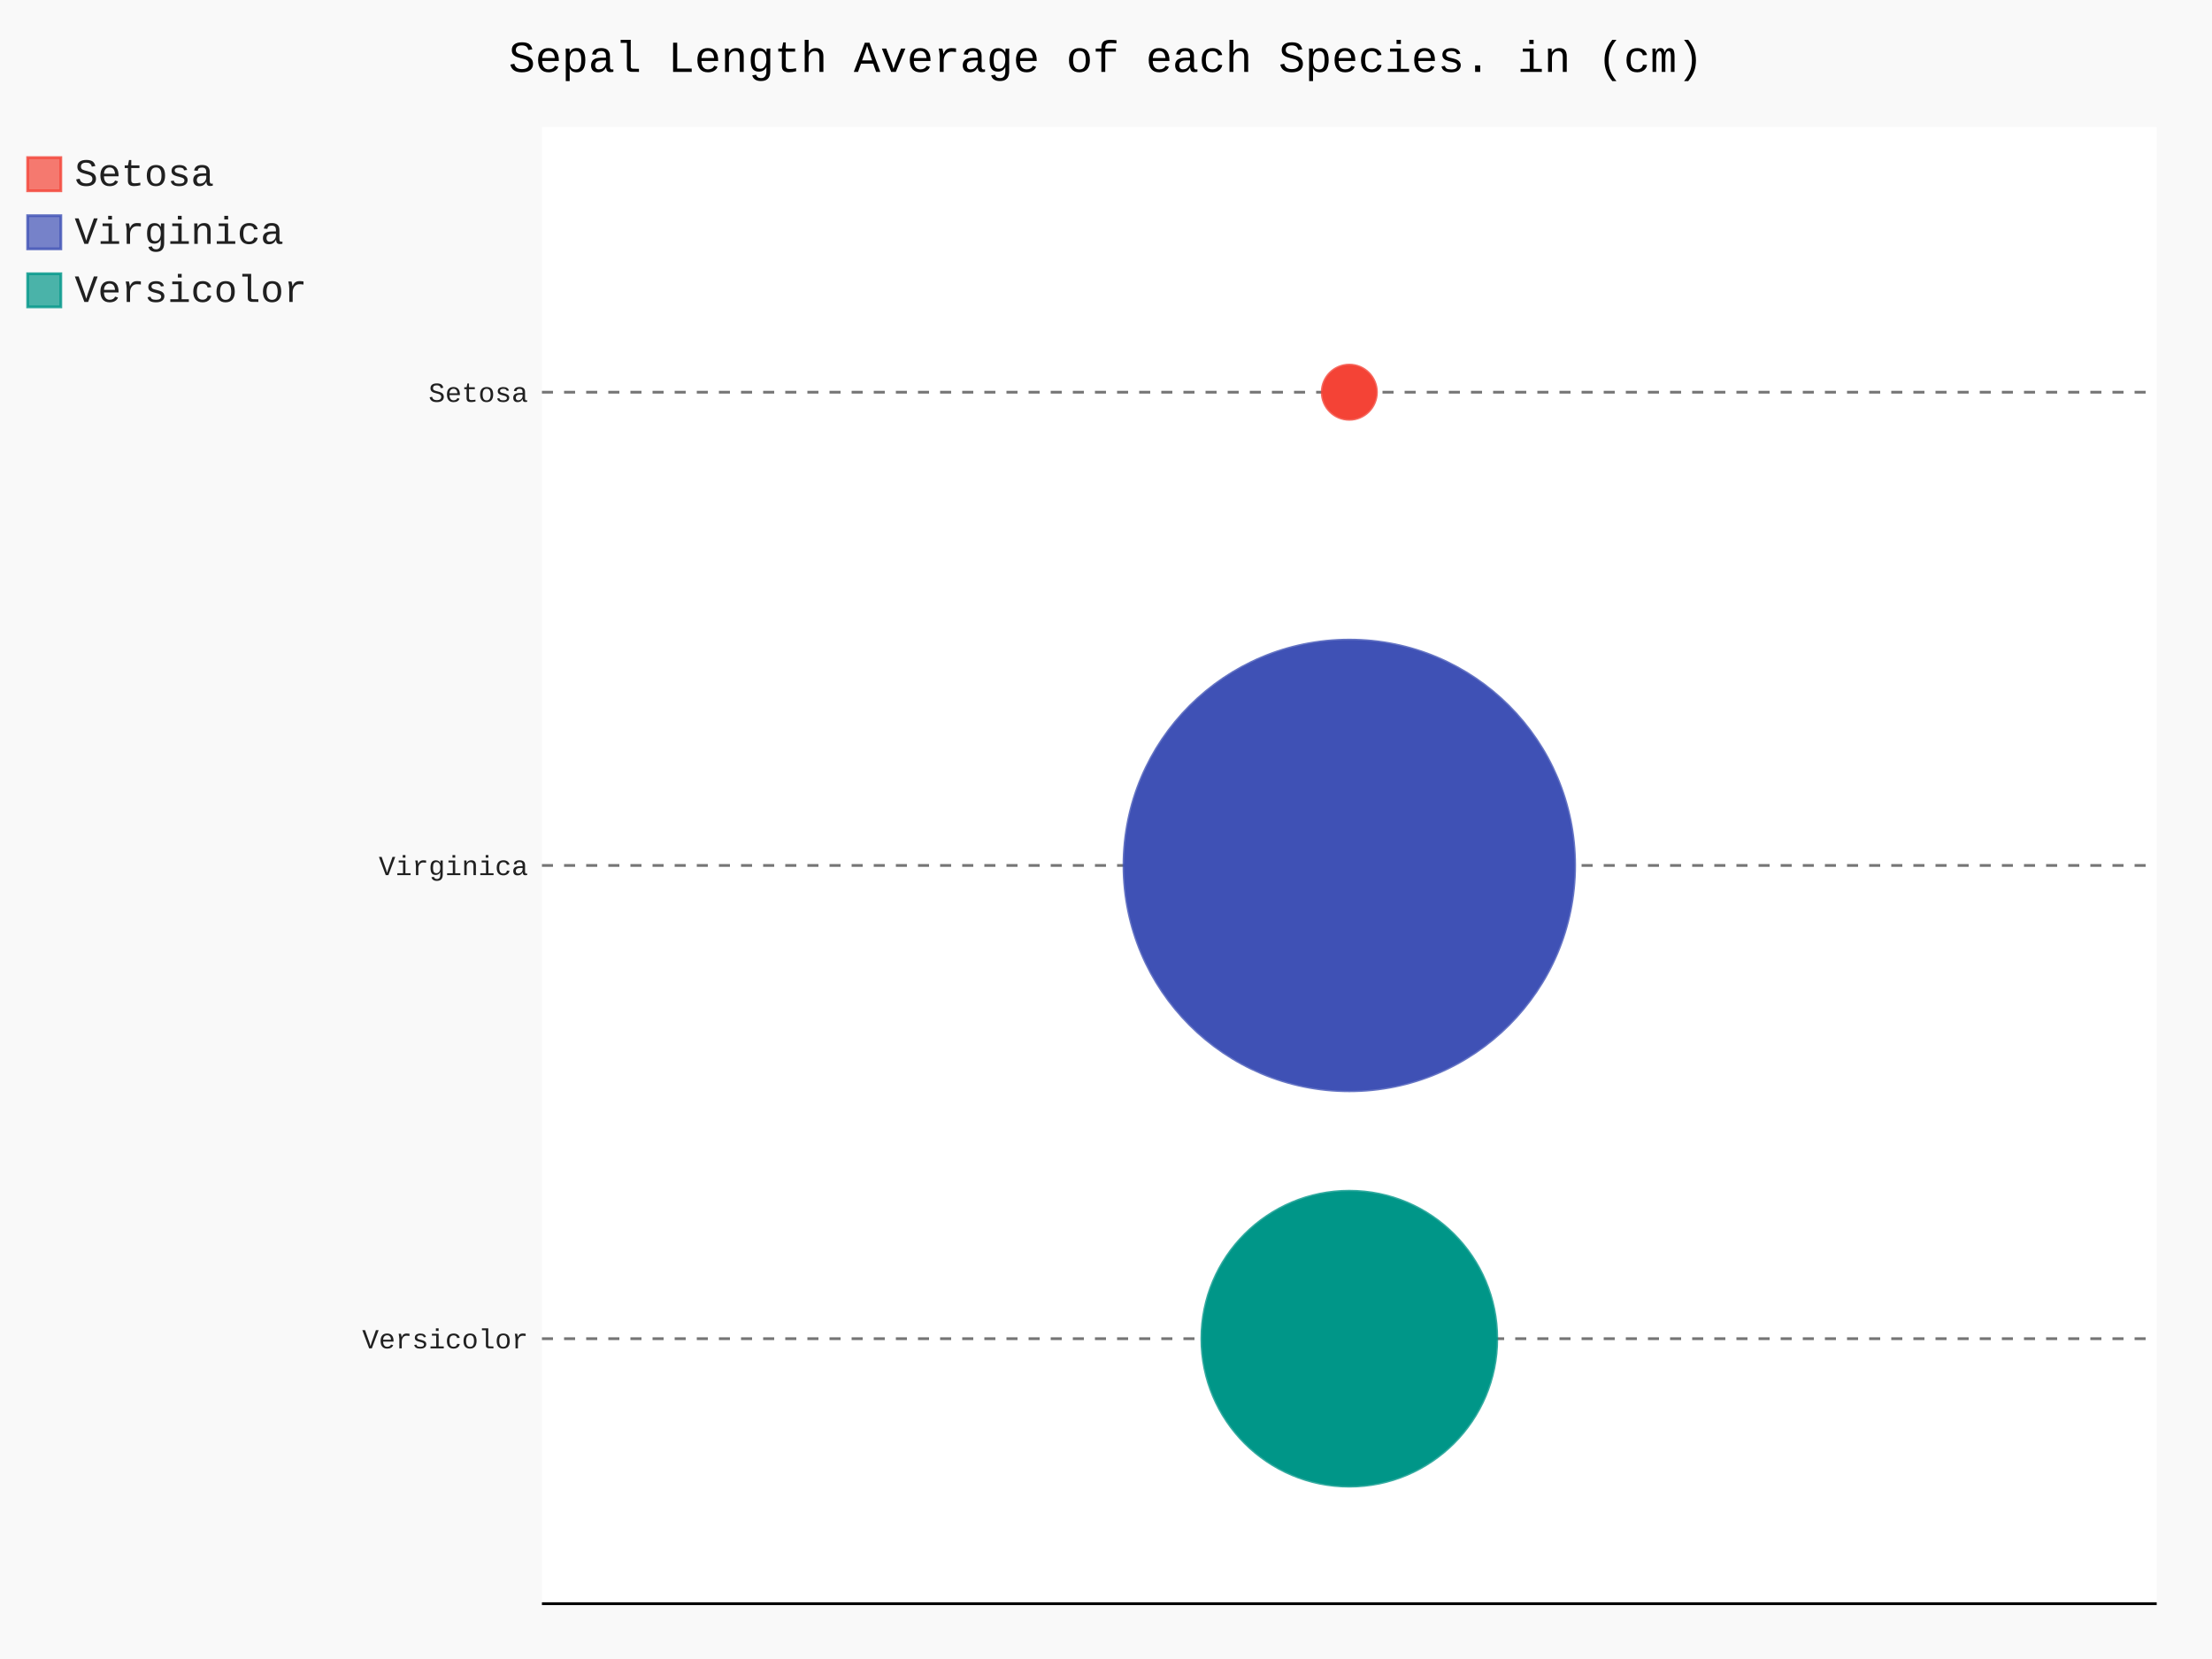
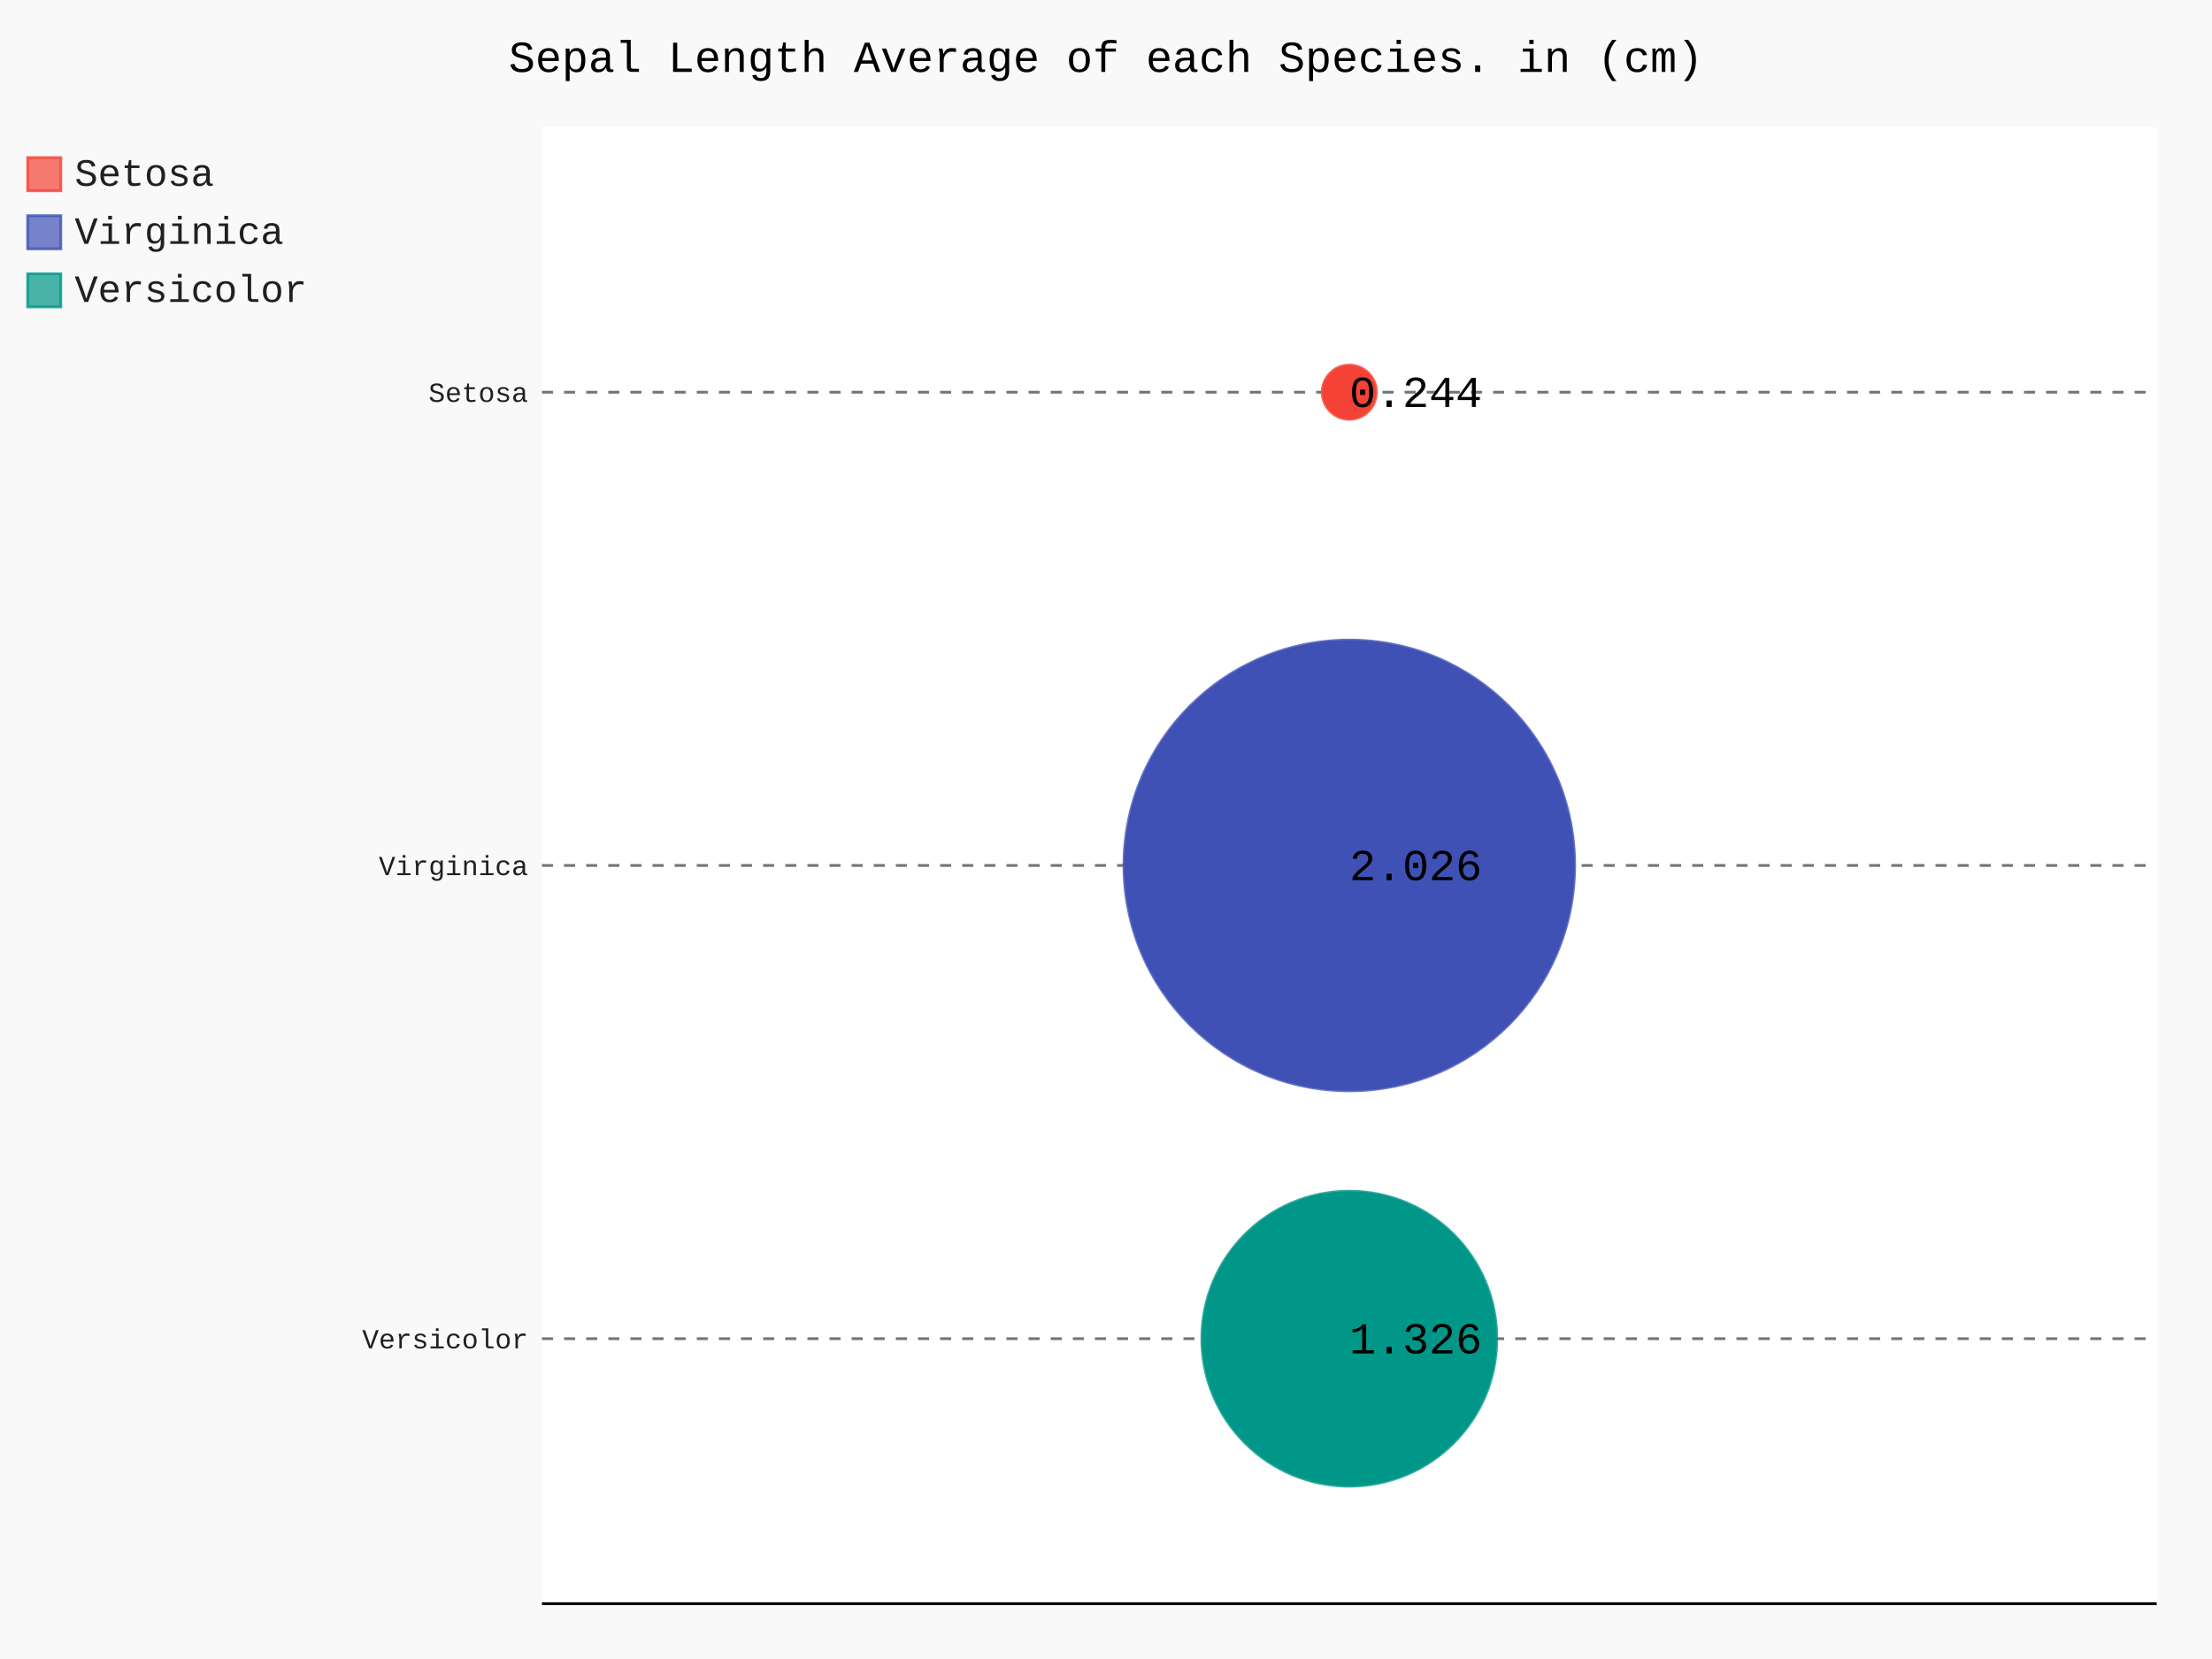
- <svg xmlns="http://www.w3.org/2000/svg" id="chart-1e321cce-133d-4da1-ae32-4e5ce9abc3e0" class="pygal-chart" viewBox="0 0 800 600">
+ <svg xmlns="http://www.w3.org/2000/svg" id="chart-523c596f-7929-4952-93ee-b538b974bb6b" class="pygal-chart" viewBox="0 0 800 600">
  <defs>
-     <style type="text/css">#chart-1e321cce-133d-4da1-ae32-4e5ce9abc3e0{-webkit-user-select:none;-webkit-font-smoothing:antialiased;font-family:Consolas,"Liberation Mono",Menlo,Courier,monospace}#chart-1e321cce-133d-4da1-ae32-4e5ce9abc3e0 .title{font-family:Consolas,"Liberation Mono",Menlo,Courier,monospace;font-size:16px}#chart-1e321cce-133d-4da1-ae32-4e5ce9abc3e0 .legends .legend text{font-family:Consolas,"Liberation Mono",Menlo,Courier,monospace;font-size:14px}#chart-1e321cce-133d-4da1-ae32-4e5ce9abc3e0 .axis text{font-family:Consolas,"Liberation Mono",Menlo,Courier,monospace;font-size:10px}#chart-1e321cce-133d-4da1-ae32-4e5ce9abc3e0 .axis text.major{font-family:Consolas,"Liberation Mono",Menlo,Courier,monospace;font-size:10px}#chart-1e321cce-133d-4da1-ae32-4e5ce9abc3e0 .text-overlay text.value{font-family:Consolas,"Liberation Mono",Menlo,Courier,monospace;font-size:16px}#chart-1e321cce-133d-4da1-ae32-4e5ce9abc3e0 .text-overlay text.label{font-family:Consolas,"Liberation Mono",Menlo,Courier,monospace;font-size:10px}#chart-1e321cce-133d-4da1-ae32-4e5ce9abc3e0 .tooltip{font-family:Consolas,"Liberation Mono",Menlo,Courier,monospace;font-size:14px}#chart-1e321cce-133d-4da1-ae32-4e5ce9abc3e0 text.no_data{font-family:Consolas,"Liberation Mono",Menlo,Courier,monospace;font-size:64px}
- #chart-1e321cce-133d-4da1-ae32-4e5ce9abc3e0{background-color:rgba(249,249,249,1)}#chart-1e321cce-133d-4da1-ae32-4e5ce9abc3e0 path,#chart-1e321cce-133d-4da1-ae32-4e5ce9abc3e0 line,#chart-1e321cce-133d-4da1-ae32-4e5ce9abc3e0 rect,#chart-1e321cce-133d-4da1-ae32-4e5ce9abc3e0 circle{-webkit-transition:150ms;-moz-transition:150ms;transition:150ms}#chart-1e321cce-133d-4da1-ae32-4e5ce9abc3e0 .graph &gt; .background{fill:rgba(249,249,249,1)}#chart-1e321cce-133d-4da1-ae32-4e5ce9abc3e0 .plot &gt; .background{fill:rgba(255,255,255,1)}#chart-1e321cce-133d-4da1-ae32-4e5ce9abc3e0 .graph{fill:rgba(0,0,0,.87)}#chart-1e321cce-133d-4da1-ae32-4e5ce9abc3e0 text.no_data{fill:rgba(0,0,0,1)}#chart-1e321cce-133d-4da1-ae32-4e5ce9abc3e0 .title{fill:rgba(0,0,0,1)}#chart-1e321cce-133d-4da1-ae32-4e5ce9abc3e0 .legends .legend text{fill:rgba(0,0,0,.87)}#chart-1e321cce-133d-4da1-ae32-4e5ce9abc3e0 .legends .legend:hover text{fill:rgba(0,0,0,1)}#chart-1e321cce-133d-4da1-ae32-4e5ce9abc3e0 .axis .line{stroke:rgba(0,0,0,1)}#chart-1e321cce-133d-4da1-ae32-4e5ce9abc3e0 .axis .guide.line{stroke:rgba(0,0,0,.54)}#chart-1e321cce-133d-4da1-ae32-4e5ce9abc3e0 .axis .major.line{stroke:rgba(0,0,0,.87)}#chart-1e321cce-133d-4da1-ae32-4e5ce9abc3e0 .axis text.major{fill:rgba(0,0,0,1)}#chart-1e321cce-133d-4da1-ae32-4e5ce9abc3e0 .axis.y .guides:hover .guide.line,#chart-1e321cce-133d-4da1-ae32-4e5ce9abc3e0 .line-graph .axis.x .guides:hover .guide.line,#chart-1e321cce-133d-4da1-ae32-4e5ce9abc3e0 .stackedline-graph .axis.x .guides:hover .guide.line,#chart-1e321cce-133d-4da1-ae32-4e5ce9abc3e0 .xy-graph .axis.x .guides:hover .guide.line{stroke:rgba(0,0,0,1)}#chart-1e321cce-133d-4da1-ae32-4e5ce9abc3e0 .axis .guides:hover text{fill:rgba(0,0,0,1)}#chart-1e321cce-133d-4da1-ae32-4e5ce9abc3e0 .reactive{fill-opacity:.7;stroke-opacity:.8}#chart-1e321cce-133d-4da1-ae32-4e5ce9abc3e0 .ci{stroke:rgba(0,0,0,.87)}#chart-1e321cce-133d-4da1-ae32-4e5ce9abc3e0 .reactive.active,#chart-1e321cce-133d-4da1-ae32-4e5ce9abc3e0 .active .reactive{fill-opacity:.8;stroke-opacity:.9;stroke-width:4}#chart-1e321cce-133d-4da1-ae32-4e5ce9abc3e0 .ci .reactive.active{stroke-width:1.5}#chart-1e321cce-133d-4da1-ae32-4e5ce9abc3e0 .series text{fill:rgba(0,0,0,1)}#chart-1e321cce-133d-4da1-ae32-4e5ce9abc3e0 .tooltip rect{fill:rgba(255,255,255,1);stroke:rgba(0,0,0,1);-webkit-transition:opacity 150ms;-moz-transition:opacity 150ms;transition:opacity 150ms}#chart-1e321cce-133d-4da1-ae32-4e5ce9abc3e0 .tooltip .label{fill:rgba(0,0,0,.87)}#chart-1e321cce-133d-4da1-ae32-4e5ce9abc3e0 .tooltip .label{fill:rgba(0,0,0,.87)}#chart-1e321cce-133d-4da1-ae32-4e5ce9abc3e0 .tooltip .legend{font-size:.8em;fill:rgba(0,0,0,.54)}#chart-1e321cce-133d-4da1-ae32-4e5ce9abc3e0 .tooltip .x_label{font-size:.6em;fill:rgba(0,0,0,1)}#chart-1e321cce-133d-4da1-ae32-4e5ce9abc3e0 .tooltip .xlink{font-size:.5em;text-decoration:underline}#chart-1e321cce-133d-4da1-ae32-4e5ce9abc3e0 .tooltip .value{font-size:1.5em}#chart-1e321cce-133d-4da1-ae32-4e5ce9abc3e0 .bound{font-size:.5em}#chart-1e321cce-133d-4da1-ae32-4e5ce9abc3e0 .max-value{font-size:.75em;fill:rgba(0,0,0,.54)}#chart-1e321cce-133d-4da1-ae32-4e5ce9abc3e0 .map-element{fill:rgba(255,255,255,1);stroke:rgba(0,0,0,.54) !important}#chart-1e321cce-133d-4da1-ae32-4e5ce9abc3e0 .map-element .reactive{fill-opacity:inherit;stroke-opacity:inherit}#chart-1e321cce-133d-4da1-ae32-4e5ce9abc3e0 .color-0,#chart-1e321cce-133d-4da1-ae32-4e5ce9abc3e0 .color-0 a:visited{stroke:#F44336;fill:#F44336}#chart-1e321cce-133d-4da1-ae32-4e5ce9abc3e0 .color-1,#chart-1e321cce-133d-4da1-ae32-4e5ce9abc3e0 .color-1 a:visited{stroke:#3F51B5;fill:#3F51B5}#chart-1e321cce-133d-4da1-ae32-4e5ce9abc3e0 .color-2,#chart-1e321cce-133d-4da1-ae32-4e5ce9abc3e0 .color-2 a:visited{stroke:#009688;fill:#009688}#chart-1e321cce-133d-4da1-ae32-4e5ce9abc3e0 .text-overlay .color-0 text{fill:black}#chart-1e321cce-133d-4da1-ae32-4e5ce9abc3e0 .text-overlay .color-1 text{fill:black}#chart-1e321cce-133d-4da1-ae32-4e5ce9abc3e0 .text-overlay .color-2 text{fill:black}
- #chart-1e321cce-133d-4da1-ae32-4e5ce9abc3e0 text.no_data{text-anchor:middle}#chart-1e321cce-133d-4da1-ae32-4e5ce9abc3e0 .guide.line{fill:none}#chart-1e321cce-133d-4da1-ae32-4e5ce9abc3e0 .centered{text-anchor:middle}#chart-1e321cce-133d-4da1-ae32-4e5ce9abc3e0 .title{text-anchor:middle}#chart-1e321cce-133d-4da1-ae32-4e5ce9abc3e0 .legends .legend text{fill-opacity:1}#chart-1e321cce-133d-4da1-ae32-4e5ce9abc3e0 .axis.x text{text-anchor:middle}#chart-1e321cce-133d-4da1-ae32-4e5ce9abc3e0 .axis.x:not(.web) text[transform]{text-anchor:start}#chart-1e321cce-133d-4da1-ae32-4e5ce9abc3e0 .axis.x:not(.web) text[transform].backwards{text-anchor:end}#chart-1e321cce-133d-4da1-ae32-4e5ce9abc3e0 .axis.y text{text-anchor:end}#chart-1e321cce-133d-4da1-ae32-4e5ce9abc3e0 .axis.y text[transform].backwards{text-anchor:start}#chart-1e321cce-133d-4da1-ae32-4e5ce9abc3e0 .axis.y2 text{text-anchor:start}#chart-1e321cce-133d-4da1-ae32-4e5ce9abc3e0 .axis.y2 text[transform].backwards{text-anchor:end}#chart-1e321cce-133d-4da1-ae32-4e5ce9abc3e0 .axis .guide.line{stroke-dasharray:4,4}#chart-1e321cce-133d-4da1-ae32-4e5ce9abc3e0 .axis .major.guide.line{stroke-dasharray:6,6}#chart-1e321cce-133d-4da1-ae32-4e5ce9abc3e0 .horizontal .axis.y .guide.line,#chart-1e321cce-133d-4da1-ae32-4e5ce9abc3e0 .horizontal .axis.y2 .guide.line,#chart-1e321cce-133d-4da1-ae32-4e5ce9abc3e0 .vertical .axis.x .guide.line{opacity:0}#chart-1e321cce-133d-4da1-ae32-4e5ce9abc3e0 .horizontal .axis.always_show .guide.line,#chart-1e321cce-133d-4da1-ae32-4e5ce9abc3e0 .vertical .axis.always_show .guide.line{opacity:1 !important}#chart-1e321cce-133d-4da1-ae32-4e5ce9abc3e0 .axis.y .guides:hover .guide.line,#chart-1e321cce-133d-4da1-ae32-4e5ce9abc3e0 .axis.y2 .guides:hover .guide.line,#chart-1e321cce-133d-4da1-ae32-4e5ce9abc3e0 .axis.x .guides:hover .guide.line{opacity:1}#chart-1e321cce-133d-4da1-ae32-4e5ce9abc3e0 .axis .guides:hover text{opacity:1}#chart-1e321cce-133d-4da1-ae32-4e5ce9abc3e0 .nofill{fill:none}#chart-1e321cce-133d-4da1-ae32-4e5ce9abc3e0 .subtle-fill{fill-opacity:.2}#chart-1e321cce-133d-4da1-ae32-4e5ce9abc3e0 .dot{stroke-width:1px;fill-opacity:1}#chart-1e321cce-133d-4da1-ae32-4e5ce9abc3e0 .dot.active{stroke-width:5px}#chart-1e321cce-133d-4da1-ae32-4e5ce9abc3e0 .dot.negative{fill:transparent}#chart-1e321cce-133d-4da1-ae32-4e5ce9abc3e0 text,#chart-1e321cce-133d-4da1-ae32-4e5ce9abc3e0 tspan{stroke:none !important}#chart-1e321cce-133d-4da1-ae32-4e5ce9abc3e0 .series text.active{opacity:1}#chart-1e321cce-133d-4da1-ae32-4e5ce9abc3e0 .tooltip rect{fill-opacity:.95;stroke-width:.5}#chart-1e321cce-133d-4da1-ae32-4e5ce9abc3e0 .tooltip text{fill-opacity:1}#chart-1e321cce-133d-4da1-ae32-4e5ce9abc3e0 .showable{visibility:hidden}#chart-1e321cce-133d-4da1-ae32-4e5ce9abc3e0 .showable.shown{visibility:visible}#chart-1e321cce-133d-4da1-ae32-4e5ce9abc3e0 .gauge-background{fill:rgba(229,229,229,1);stroke:none}#chart-1e321cce-133d-4da1-ae32-4e5ce9abc3e0 .bg-lines{stroke:rgba(249,249,249,1);stroke-width:2px}</style>
+     <style type="text/css">#chart-523c596f-7929-4952-93ee-b538b974bb6b{-webkit-user-select:none;-webkit-font-smoothing:antialiased;font-family:Consolas,"Liberation Mono",Menlo,Courier,monospace}#chart-523c596f-7929-4952-93ee-b538b974bb6b .title{font-family:Consolas,"Liberation Mono",Menlo,Courier,monospace;font-size:16px}#chart-523c596f-7929-4952-93ee-b538b974bb6b .legends .legend text{font-family:Consolas,"Liberation Mono",Menlo,Courier,monospace;font-size:14px}#chart-523c596f-7929-4952-93ee-b538b974bb6b .axis text{font-family:Consolas,"Liberation Mono",Menlo,Courier,monospace;font-size:10px}#chart-523c596f-7929-4952-93ee-b538b974bb6b .axis text.major{font-family:Consolas,"Liberation Mono",Menlo,Courier,monospace;font-size:10px}#chart-523c596f-7929-4952-93ee-b538b974bb6b .text-overlay text.value{font-family:Consolas,"Liberation Mono",Menlo,Courier,monospace;font-size:16px}#chart-523c596f-7929-4952-93ee-b538b974bb6b .text-overlay text.label{font-family:Consolas,"Liberation Mono",Menlo,Courier,monospace;font-size:10px}#chart-523c596f-7929-4952-93ee-b538b974bb6b .tooltip{font-family:Consolas,"Liberation Mono",Menlo,Courier,monospace;font-size:14px}#chart-523c596f-7929-4952-93ee-b538b974bb6b text.no_data{font-family:Consolas,"Liberation Mono",Menlo,Courier,monospace;font-size:64px}
+ #chart-523c596f-7929-4952-93ee-b538b974bb6b{background-color:rgba(249,249,249,1)}#chart-523c596f-7929-4952-93ee-b538b974bb6b path,#chart-523c596f-7929-4952-93ee-b538b974bb6b line,#chart-523c596f-7929-4952-93ee-b538b974bb6b rect,#chart-523c596f-7929-4952-93ee-b538b974bb6b circle{-webkit-transition:150ms;-moz-transition:150ms;transition:150ms}#chart-523c596f-7929-4952-93ee-b538b974bb6b .graph &gt; .background{fill:rgba(249,249,249,1)}#chart-523c596f-7929-4952-93ee-b538b974bb6b .plot &gt; .background{fill:rgba(255,255,255,1)}#chart-523c596f-7929-4952-93ee-b538b974bb6b .graph{fill:rgba(0,0,0,.87)}#chart-523c596f-7929-4952-93ee-b538b974bb6b text.no_data{fill:rgba(0,0,0,1)}#chart-523c596f-7929-4952-93ee-b538b974bb6b .title{fill:rgba(0,0,0,1)}#chart-523c596f-7929-4952-93ee-b538b974bb6b .legends .legend text{fill:rgba(0,0,0,.87)}#chart-523c596f-7929-4952-93ee-b538b974bb6b .legends .legend:hover text{fill:rgba(0,0,0,1)}#chart-523c596f-7929-4952-93ee-b538b974bb6b .axis .line{stroke:rgba(0,0,0,1)}#chart-523c596f-7929-4952-93ee-b538b974bb6b .axis .guide.line{stroke:rgba(0,0,0,.54)}#chart-523c596f-7929-4952-93ee-b538b974bb6b .axis .major.line{stroke:rgba(0,0,0,.87)}#chart-523c596f-7929-4952-93ee-b538b974bb6b .axis text.major{fill:rgba(0,0,0,1)}#chart-523c596f-7929-4952-93ee-b538b974bb6b .axis.y .guides:hover .guide.line,#chart-523c596f-7929-4952-93ee-b538b974bb6b .line-graph .axis.x .guides:hover .guide.line,#chart-523c596f-7929-4952-93ee-b538b974bb6b .stackedline-graph .axis.x .guides:hover .guide.line,#chart-523c596f-7929-4952-93ee-b538b974bb6b .xy-graph .axis.x .guides:hover .guide.line{stroke:rgba(0,0,0,1)}#chart-523c596f-7929-4952-93ee-b538b974bb6b .axis .guides:hover text{fill:rgba(0,0,0,1)}#chart-523c596f-7929-4952-93ee-b538b974bb6b .reactive{fill-opacity:.7;stroke-opacity:.8}#chart-523c596f-7929-4952-93ee-b538b974bb6b .ci{stroke:rgba(0,0,0,.87)}#chart-523c596f-7929-4952-93ee-b538b974bb6b .reactive.active,#chart-523c596f-7929-4952-93ee-b538b974bb6b .active .reactive{fill-opacity:.8;stroke-opacity:.9;stroke-width:4}#chart-523c596f-7929-4952-93ee-b538b974bb6b .ci .reactive.active{stroke-width:1.5}#chart-523c596f-7929-4952-93ee-b538b974bb6b .series text{fill:rgba(0,0,0,1)}#chart-523c596f-7929-4952-93ee-b538b974bb6b .tooltip rect{fill:rgba(255,255,255,1);stroke:rgba(0,0,0,1);-webkit-transition:opacity 150ms;-moz-transition:opacity 150ms;transition:opacity 150ms}#chart-523c596f-7929-4952-93ee-b538b974bb6b .tooltip .label{fill:rgba(0,0,0,.87)}#chart-523c596f-7929-4952-93ee-b538b974bb6b .tooltip .label{fill:rgba(0,0,0,.87)}#chart-523c596f-7929-4952-93ee-b538b974bb6b .tooltip .legend{font-size:.8em;fill:rgba(0,0,0,.54)}#chart-523c596f-7929-4952-93ee-b538b974bb6b .tooltip .x_label{font-size:.6em;fill:rgba(0,0,0,1)}#chart-523c596f-7929-4952-93ee-b538b974bb6b .tooltip .xlink{font-size:.5em;text-decoration:underline}#chart-523c596f-7929-4952-93ee-b538b974bb6b .tooltip .value{font-size:1.5em}#chart-523c596f-7929-4952-93ee-b538b974bb6b .bound{font-size:.5em}#chart-523c596f-7929-4952-93ee-b538b974bb6b .max-value{font-size:.75em;fill:rgba(0,0,0,.54)}#chart-523c596f-7929-4952-93ee-b538b974bb6b .map-element{fill:rgba(255,255,255,1);stroke:rgba(0,0,0,.54) !important}#chart-523c596f-7929-4952-93ee-b538b974bb6b .map-element .reactive{fill-opacity:inherit;stroke-opacity:inherit}#chart-523c596f-7929-4952-93ee-b538b974bb6b .color-0,#chart-523c596f-7929-4952-93ee-b538b974bb6b .color-0 a:visited{stroke:#F44336;fill:#F44336}#chart-523c596f-7929-4952-93ee-b538b974bb6b .color-1,#chart-523c596f-7929-4952-93ee-b538b974bb6b .color-1 a:visited{stroke:#3F51B5;fill:#3F51B5}#chart-523c596f-7929-4952-93ee-b538b974bb6b .color-2,#chart-523c596f-7929-4952-93ee-b538b974bb6b .color-2 a:visited{stroke:#009688;fill:#009688}#chart-523c596f-7929-4952-93ee-b538b974bb6b .text-overlay .color-0 text{fill:black}#chart-523c596f-7929-4952-93ee-b538b974bb6b .text-overlay .color-1 text{fill:black}#chart-523c596f-7929-4952-93ee-b538b974bb6b .text-overlay .color-2 text{fill:black}
+ #chart-523c596f-7929-4952-93ee-b538b974bb6b text.no_data{text-anchor:middle}#chart-523c596f-7929-4952-93ee-b538b974bb6b .guide.line{fill:none}#chart-523c596f-7929-4952-93ee-b538b974bb6b .centered{text-anchor:middle}#chart-523c596f-7929-4952-93ee-b538b974bb6b .title{text-anchor:middle}#chart-523c596f-7929-4952-93ee-b538b974bb6b .legends .legend text{fill-opacity:1}#chart-523c596f-7929-4952-93ee-b538b974bb6b .axis.x text{text-anchor:middle}#chart-523c596f-7929-4952-93ee-b538b974bb6b .axis.x:not(.web) text[transform]{text-anchor:start}#chart-523c596f-7929-4952-93ee-b538b974bb6b .axis.x:not(.web) text[transform].backwards{text-anchor:end}#chart-523c596f-7929-4952-93ee-b538b974bb6b .axis.y text{text-anchor:end}#chart-523c596f-7929-4952-93ee-b538b974bb6b .axis.y text[transform].backwards{text-anchor:start}#chart-523c596f-7929-4952-93ee-b538b974bb6b .axis.y2 text{text-anchor:start}#chart-523c596f-7929-4952-93ee-b538b974bb6b .axis.y2 text[transform].backwards{text-anchor:end}#chart-523c596f-7929-4952-93ee-b538b974bb6b .axis .guide.line{stroke-dasharray:4,4}#chart-523c596f-7929-4952-93ee-b538b974bb6b .axis .major.guide.line{stroke-dasharray:6,6}#chart-523c596f-7929-4952-93ee-b538b974bb6b .horizontal .axis.y .guide.line,#chart-523c596f-7929-4952-93ee-b538b974bb6b .horizontal .axis.y2 .guide.line,#chart-523c596f-7929-4952-93ee-b538b974bb6b .vertical .axis.x .guide.line{opacity:0}#chart-523c596f-7929-4952-93ee-b538b974bb6b .horizontal .axis.always_show .guide.line,#chart-523c596f-7929-4952-93ee-b538b974bb6b .vertical .axis.always_show .guide.line{opacity:1 !important}#chart-523c596f-7929-4952-93ee-b538b974bb6b .axis.y .guides:hover .guide.line,#chart-523c596f-7929-4952-93ee-b538b974bb6b .axis.y2 .guides:hover .guide.line,#chart-523c596f-7929-4952-93ee-b538b974bb6b .axis.x .guides:hover .guide.line{opacity:1}#chart-523c596f-7929-4952-93ee-b538b974bb6b .axis .guides:hover text{opacity:1}#chart-523c596f-7929-4952-93ee-b538b974bb6b .nofill{fill:none}#chart-523c596f-7929-4952-93ee-b538b974bb6b .subtle-fill{fill-opacity:.2}#chart-523c596f-7929-4952-93ee-b538b974bb6b .dot{stroke-width:1px;fill-opacity:1}#chart-523c596f-7929-4952-93ee-b538b974bb6b .dot.active{stroke-width:5px}#chart-523c596f-7929-4952-93ee-b538b974bb6b .dot.negative{fill:transparent}#chart-523c596f-7929-4952-93ee-b538b974bb6b text,#chart-523c596f-7929-4952-93ee-b538b974bb6b tspan{stroke:none !important}#chart-523c596f-7929-4952-93ee-b538b974bb6b .series text.active{opacity:1}#chart-523c596f-7929-4952-93ee-b538b974bb6b .tooltip rect{fill-opacity:.95;stroke-width:.5}#chart-523c596f-7929-4952-93ee-b538b974bb6b .tooltip text{fill-opacity:1}#chart-523c596f-7929-4952-93ee-b538b974bb6b .showable{visibility:hidden}#chart-523c596f-7929-4952-93ee-b538b974bb6b .showable.shown{visibility:visible}#chart-523c596f-7929-4952-93ee-b538b974bb6b .gauge-background{fill:rgba(229,229,229,1);stroke:none}#chart-523c596f-7929-4952-93ee-b538b974bb6b .bg-lines{stroke:rgba(249,249,249,1);stroke-width:2px}</style>
  </defs>
  <g class="graph dot-graph vertical">
    <rect class="background" height="600" width="800" x="0" y="0" />
    <g class="plot" transform="translate(196, 46)">
      <rect class="background" height="534" width="584.0" x="0" y="0" />
      <g class="axis y always_show">
        <path class="line" d="M0 534 h584" />
        <g class="guides">
          <path class="guide line" d="M0 95.846 h584" />
          <text class="" x="-5" y="99.346">Setosa</text>
        </g>
        <g class="guides">
          <path class="guide line" d="M0 267 h584" />
          <text class="" x="-5" y="270.5">Virginica</text>
        </g>
        <g class="guides">
          <path class="guide line" d="M0 438.154 h584" />
          <text class="" x="-5" y="441.654">Versicolor</text>
        </g>
      </g>
      <g class="series serie-0 color-0">
        <g class="dots">
          <circle class="dot reactive tooltip-trigger" cx="292.0" cy="95.846" r="9.816" />
        </g>
      </g>
      <g class="series serie-1 color-1">
        <g class="dots">
          <circle class="dot reactive tooltip-trigger" cx="292.0" cy="267.0" r="81.502" />
        </g>
      </g>
      <g class="series serie-2 color-2">
        <g class="dots">
          <circle class="dot reactive tooltip-trigger" cx="292.0" cy="438.154" r="53.342" />
        </g>
      </g>
    </g>
    <g class="titles">
      <text class="title plot_title" x="400.0" y="26">Sepal Length Average of each Species. in (cm)</text>
    </g>
    <g class="plot overlay" transform="translate(196, 46)">
      <g class="series serie-0 color-0" />
      <g class="series serie-1 color-1" />
      <g class="series serie-2 color-2" />
    </g>
    <g class="plot text-overlay" transform="translate(196, 46)">
-       <g class="series serie-0 color-0" />
-       <g class="series serie-1 color-1" />
-       <g class="series serie-2 color-2" />
+       <g class="series serie-0 color-0">
+         <text class="value" text-anchor="left" x="292.0" y="101.179">0.244</text>
+       </g>
+       <g class="series serie-1 color-1">
+         <text class="value" text-anchor="left" x="292.0" y="272.333">2.026</text>
+       </g>
+       <g class="series serie-2 color-2">
+         <text class="value" text-anchor="left" x="292.0" y="443.487">1.326</text>
+       </g>
    </g>
    <g class="plot tooltip-overlay" transform="translate(196, 46)">
      <g class="tooltip" style="opacity: 0" transform="translate(0 0)">
        <rect class="tooltip-box" height="0" rx="0" ry="0" width="0" />
        <g class="text" />
      </g>
    </g>
    <g class="legends" transform="translate(10, 56)">
      <g class="legend reactive activate-serie" id="activate-serie-0">
        <rect class="color-0 reactive" height="12" width="12" x="0.0" y="1.0" />
        <text x="17.0" y="11.2">Setosa</text>
      </g>
      <g class="legend reactive activate-serie" id="activate-serie-1">
        <rect class="color-1 reactive" height="12" width="12" x="0.0" y="22.0" />
        <text x="17.0" y="32.2">Virginica</text>
      </g>
      <g class="legend reactive activate-serie" id="activate-serie-2">
        <rect class="color-2 reactive" height="12" width="12" x="0.0" y="43.0" />
        <text x="17.0" y="53.2">Versicolor</text>
      </g>
    </g>
    <g class="legends" transform="translate(790, 56)" />
  </g>
</svg>
